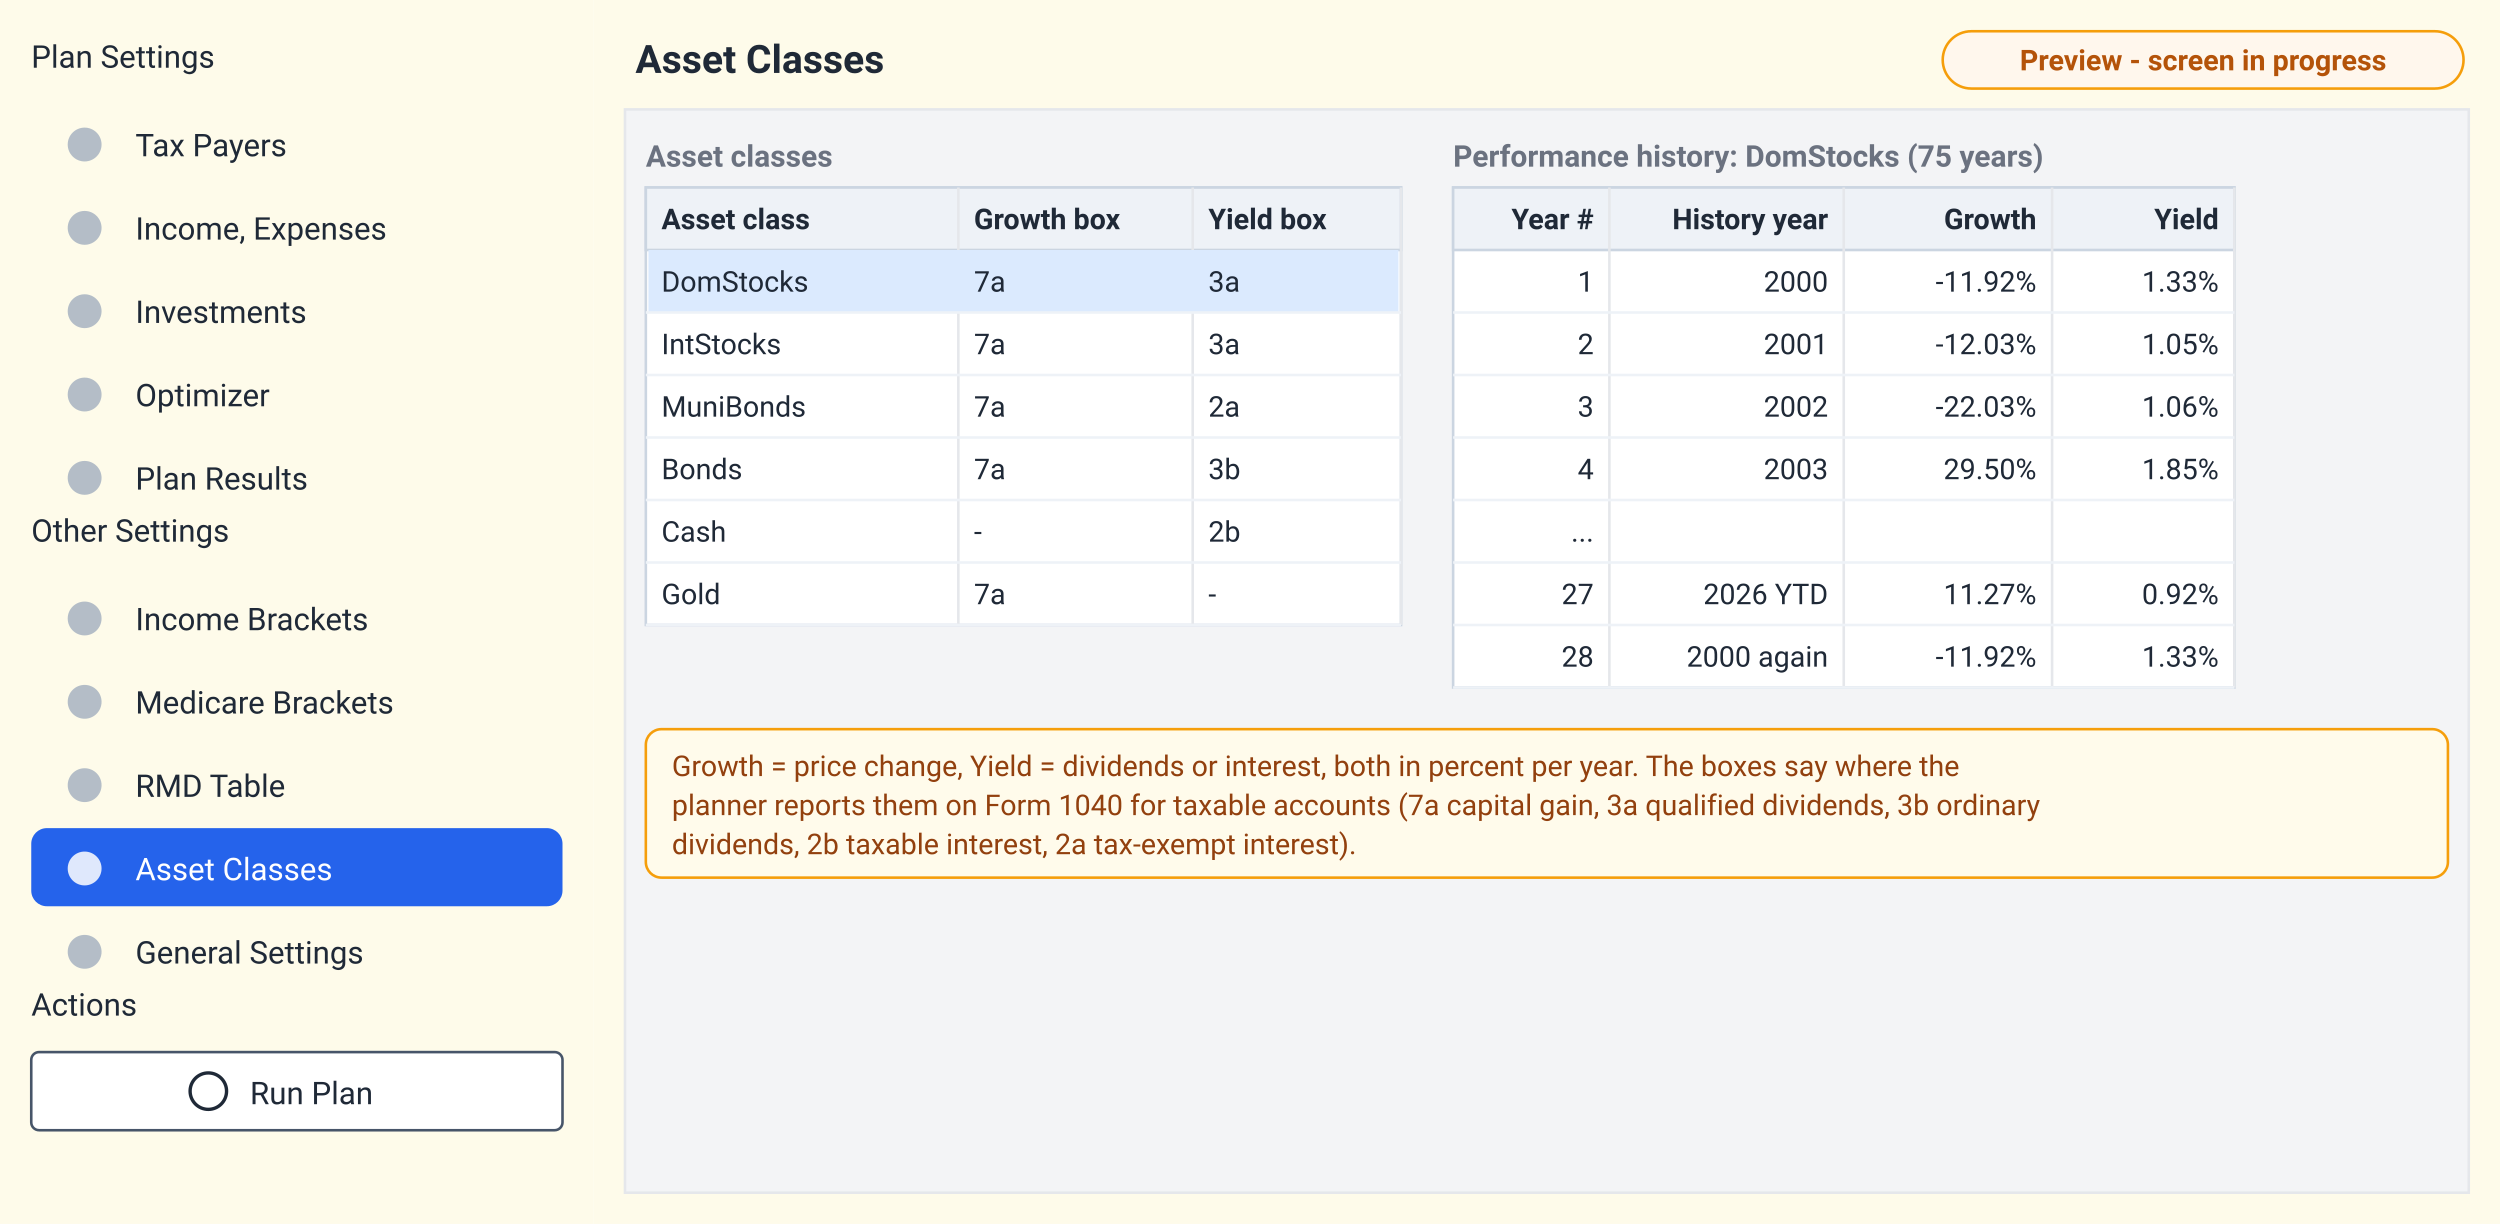
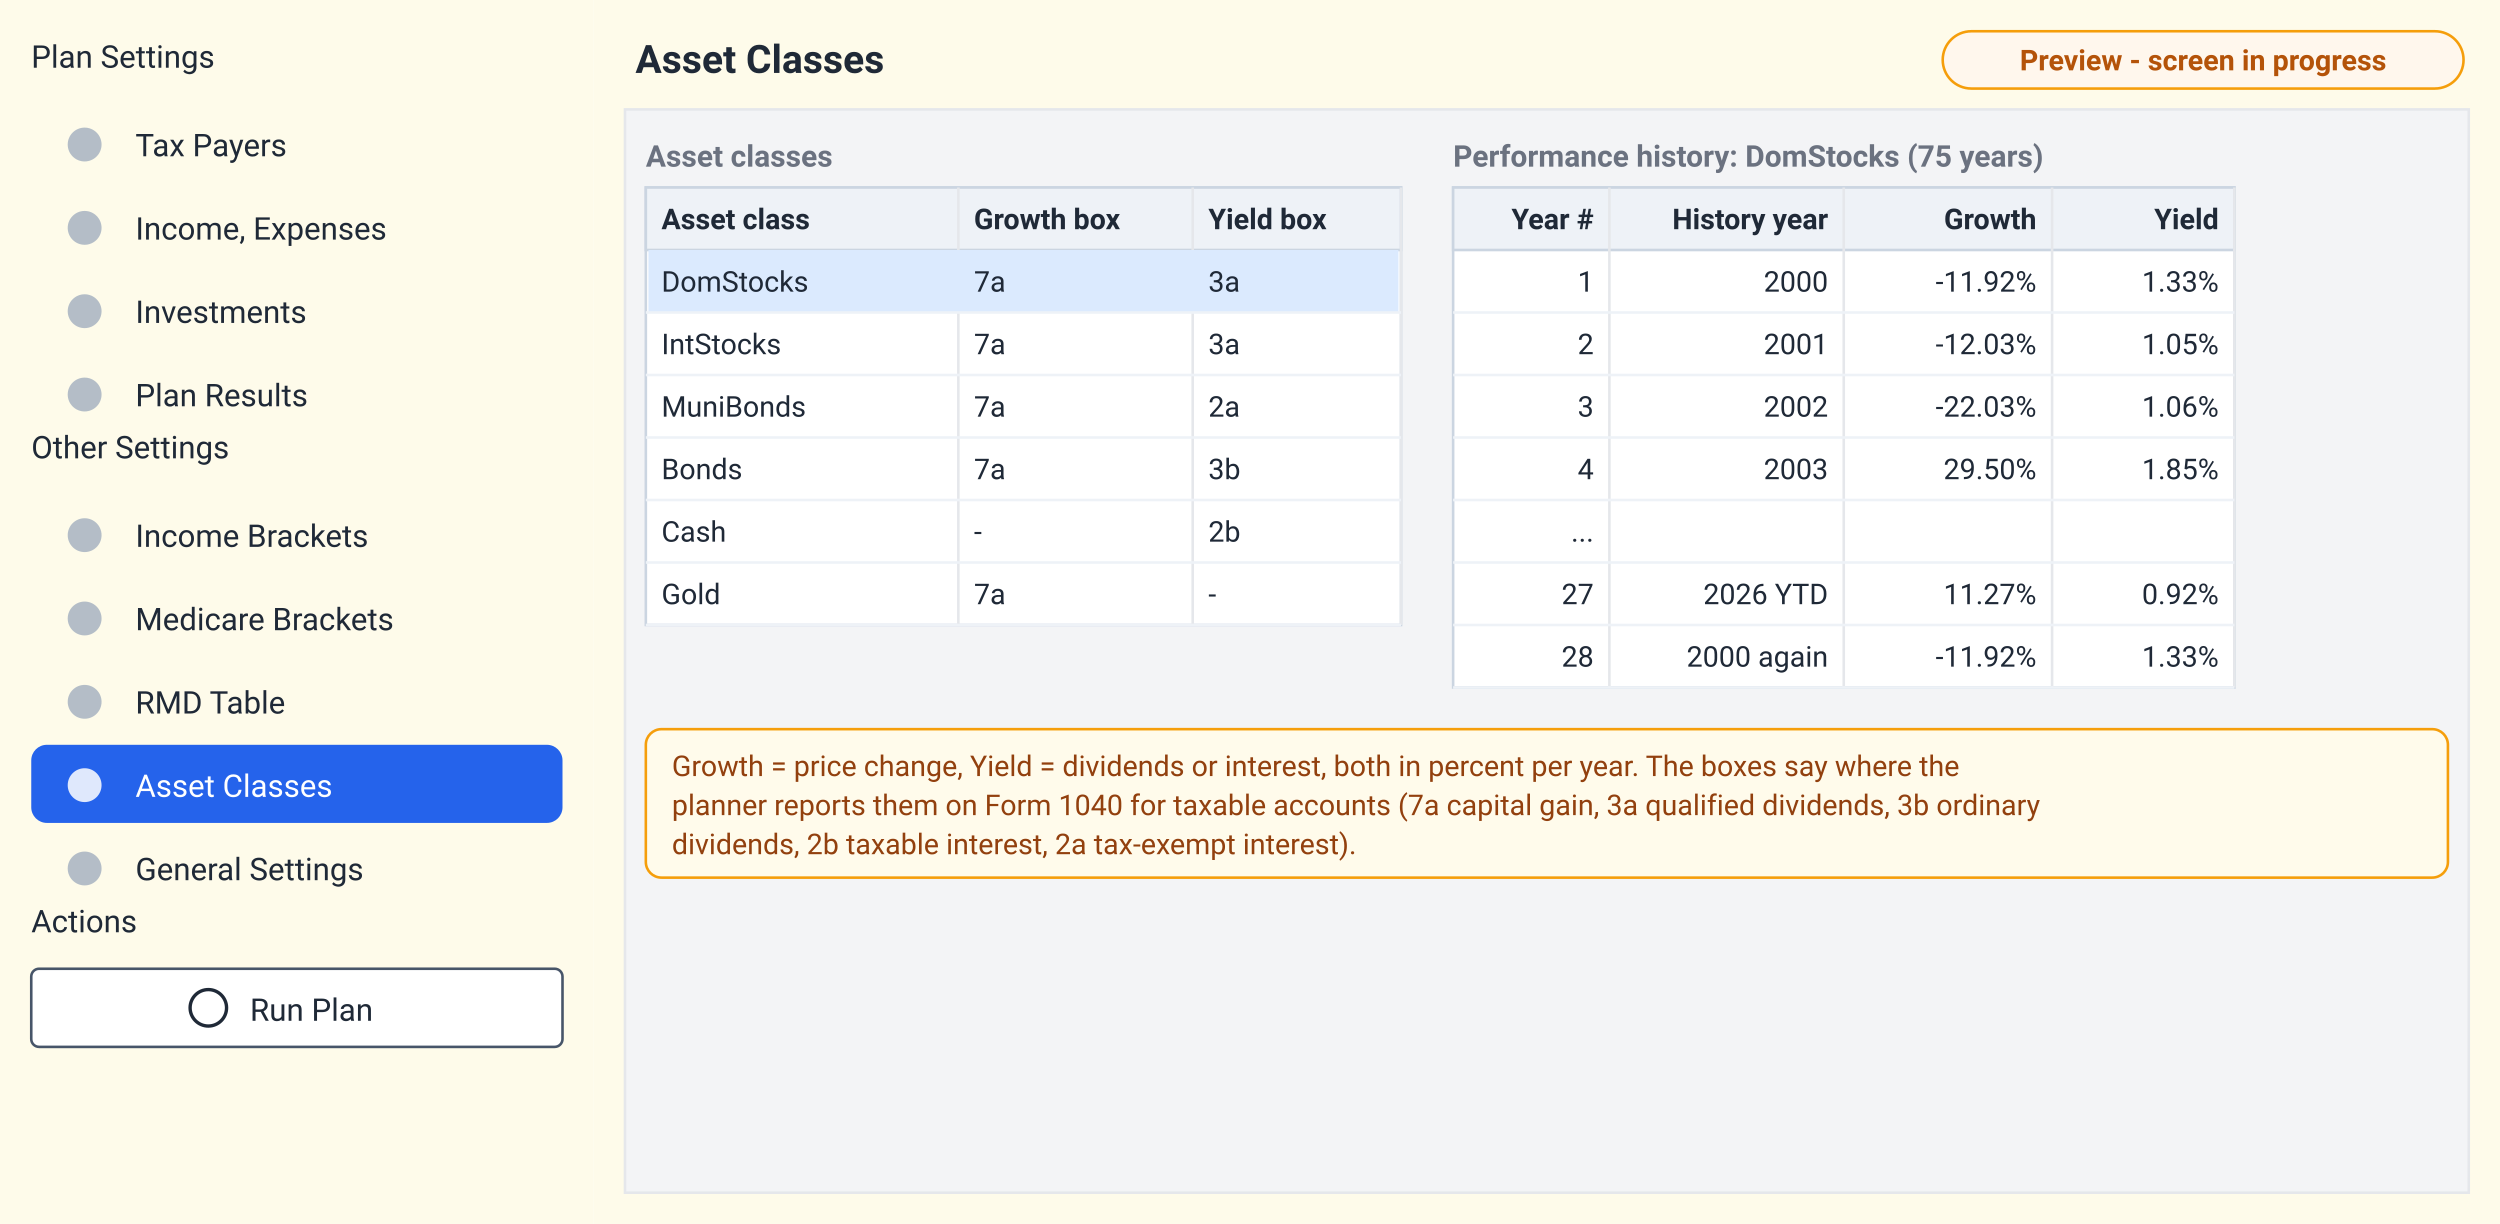
<svg xmlns="http://www.w3.org/2000/svg" viewBox="0 0 960 470" width="960" height="470" font-family="system-ui, -apple-system, 'Segoe UI', Roboto, Helvetica, Arial, sans-serif" font-size="12" role="img">
  <defs>
    <marker id="arrow" viewBox="0 0 10 10" refX="9" refY="5" markerWidth="7" markerHeight="7" orient="auto-start-reverse">
      <path d="M0,0 L10,5 L0,10 z" fill="#475569" />
    </marker>
  </defs>
  <rect width="960" height="470" fill="#ffffff" />
  <rect x="0" y="0" width="228" height="470" fill="#fefbea" />
  <text x="12" y="26" font-size="12" fill="#1f2937">Plan Settings</text>
  <rect x="26" y="49" width="13" height="13" fill="#94a3b8" rx="6.5" opacity="0.7" />
  <text x="52" y="60" font-size="12" fill="#1f2937">Tax Payers</text>
  <rect x="26" y="81" width="13" height="13" fill="#94a3b8" rx="6.5" opacity="0.7" />
  <text x="52" y="92" font-size="12" fill="#1f2937">Income, Expenses</text>
  <rect x="26" y="113" width="13" height="13" fill="#94a3b8" rx="6.5" opacity="0.7" />
  <text x="52" y="124" font-size="12" fill="#1f2937">Investments</text>
  <rect x="26" y="145" width="13" height="13" fill="#94a3b8" rx="6.5" opacity="0.7" />
-   <text x="52" y="156" font-size="12" fill="#1f2937">Optimizer</text>
-   <rect x="26" y="177" width="13" height="13" fill="#94a3b8" rx="6.5" opacity="0.7" />
-   <text x="52" y="188" font-size="12" fill="#1f2937">Plan Results</text>
-   <text x="12" y="208" font-size="12" fill="#1f2937">Other Settings</text>
+   <text x="52" y="156" font-size="12" fill="#1f2937">Plan Results</text>
+   <text x="12" y="176" font-size="12" fill="#1f2937">Other Settings</text>
+   <rect x="26" y="199" width="13" height="13" fill="#94a3b8" rx="6.5" opacity="0.7" />
+   <text x="52" y="210" font-size="12" fill="#1f2937">Income Brackets</text>
  <rect x="26" y="231" width="13" height="13" fill="#94a3b8" rx="6.5" opacity="0.7" />
-   <text x="52" y="242" font-size="12" fill="#1f2937">Income Brackets</text>
+   <text x="52" y="242" font-size="12" fill="#1f2937">Medicare Brackets</text>
  <rect x="26" y="263" width="13" height="13" fill="#94a3b8" rx="6.5" opacity="0.7" />
-   <text x="52" y="274" font-size="12" fill="#1f2937">Medicare Brackets</text>
-   <rect x="26" y="295" width="13" height="13" fill="#94a3b8" rx="6.5" opacity="0.7" />
-   <text x="52" y="306" font-size="12" fill="#1f2937">RMD Table</text>
-   <rect x="12" y="318" width="204" height="30" fill="#2563eb" rx="6" />
-   <rect x="26" y="327" width="13" height="13" fill="#ffffff" rx="6.5" opacity="0.85" />
-   <text x="52" y="338" font-size="12" fill="#ffffff">Asset Classes</text>
-   <rect x="26" y="359" width="13" height="13" fill="#94a3b8" rx="6.5" opacity="0.7" />
-   <text x="52" y="370" font-size="12" fill="#1f2937">General Settings</text>
-   <text x="12" y="390" font-size="12" fill="#1f2937">Actions</text>
-   <rect x="12" y="404" width="204" height="30" fill="#ffffff" stroke="#475569" stroke-width="1" rx="3" />
-   <circle cx="80" cy="419" r="7" fill="none" stroke="#1f2937" stroke-width="1.3" />
-   <text x="96" y="424" font-size="12" fill="#1f2937">Run Plan</text>
+   <text x="52" y="274" font-size="12" fill="#1f2937">RMD Table</text>
+   <rect x="12" y="286" width="204" height="30" fill="#2563eb" rx="6" />
+   <rect x="26" y="295" width="13" height="13" fill="#ffffff" rx="6.5" opacity="0.85" />
+   <text x="52" y="306" font-size="12" fill="#ffffff">Asset Classes</text>
+   <rect x="26" y="327" width="13" height="13" fill="#94a3b8" rx="6.5" opacity="0.7" />
+   <text x="52" y="338" font-size="12" fill="#1f2937">General Settings</text>
+   <text x="12" y="358" font-size="12" fill="#1f2937">Actions</text>
+   <rect x="12" y="372" width="204" height="30" fill="#ffffff" stroke="#475569" stroke-width="1" rx="3" />
+   <circle cx="80" cy="387" r="7" fill="none" stroke="#1f2937" stroke-width="1.3" />
+   <text x="96" y="392" font-size="12" fill="#1f2937">Run Plan</text>
  <rect x="228" y="0" width="732" height="470" fill="#fefbea" />
  <text x="244" y="28" font-size="15" font-weight="700" fill="#1f2937">Asset Classes</text>
  <rect x="240" y="42" width="708" height="416" fill="#f3f4f6" stroke="#e5e7eb" stroke-width="1" />
  <rect x="746" y="12" width="200" height="22" fill="#fff7ed" stroke="#f59e0b" stroke-width="1" rx="11" />
  <text x="846" y="27" text-anchor="middle" font-size="11" font-weight="600" fill="#b45309">Preview - screen in progress</text>
  <text x="248" y="64" font-size="11.5" font-weight="600" fill="#6b7280">Asset classes</text>
  <rect x="248" y="72" width="290" height="168" fill="#ffffff" stroke="#cbd5e1" stroke-width="1" />
  <rect x="248" y="72" width="290" height="24" fill="#eef2f7" stroke="#cbd5e1" stroke-width="1" />
  <text x="254" y="88" text-anchor="start" font-size="11" font-weight="600" fill="#1f2937">Asset class</text>
  <line x1="368" y1="72" x2="368" y2="240" stroke="#e5e7eb" stroke-width="1" />
  <text x="374" y="88" text-anchor="start" font-size="11" font-weight="600" fill="#1f2937">Growth box</text>
  <line x1="458" y1="72" x2="458" y2="240" stroke="#e5e7eb" stroke-width="1" />
  <text x="464" y="88" text-anchor="start" font-size="11" font-weight="600" fill="#1f2937">Yield box</text>
  <line x1="538" y1="72" x2="538" y2="240" stroke="#e5e7eb" stroke-width="1" />
  <rect x="249" y="96" width="288" height="24" fill="#dbeafe" />
  <line x1="248" y1="120" x2="538" y2="120" stroke="#eef2f7" stroke-width="1" />
  <text x="254" y="112" text-anchor="start" font-size="11" fill="#1f2937">DomStocks</text>
  <text x="374" y="112" text-anchor="start" font-size="11" fill="#1f2937">7a</text>
  <text x="464" y="112" text-anchor="start" font-size="11" fill="#1f2937">3a</text>
  <line x1="248" y1="144" x2="538" y2="144" stroke="#eef2f7" stroke-width="1" />
  <text x="254" y="136" text-anchor="start" font-size="11" fill="#1f2937">IntStocks</text>
  <text x="374" y="136" text-anchor="start" font-size="11" fill="#1f2937">7a</text>
  <text x="464" y="136" text-anchor="start" font-size="11" fill="#1f2937">3a</text>
  <line x1="248" y1="168" x2="538" y2="168" stroke="#eef2f7" stroke-width="1" />
  <text x="254" y="160" text-anchor="start" font-size="11" fill="#1f2937">MuniBonds</text>
  <text x="374" y="160" text-anchor="start" font-size="11" fill="#1f2937">7a</text>
  <text x="464" y="160" text-anchor="start" font-size="11" fill="#1f2937">2a</text>
  <line x1="248" y1="192" x2="538" y2="192" stroke="#eef2f7" stroke-width="1" />
  <text x="254" y="184" text-anchor="start" font-size="11" fill="#1f2937">Bonds</text>
  <text x="374" y="184" text-anchor="start" font-size="11" fill="#1f2937">7a</text>
  <text x="464" y="184" text-anchor="start" font-size="11" fill="#1f2937">3b</text>
  <line x1="248" y1="216" x2="538" y2="216" stroke="#eef2f7" stroke-width="1" />
  <text x="254" y="208" text-anchor="start" font-size="11" fill="#1f2937">Cash</text>
  <text x="374" y="208" text-anchor="start" font-size="11" fill="#1f2937">-</text>
  <text x="464" y="208" text-anchor="start" font-size="11" fill="#1f2937">2b</text>
  <line x1="248" y1="240" x2="538" y2="240" stroke="#eef2f7" stroke-width="1" />
  <text x="254" y="232" text-anchor="start" font-size="11" fill="#1f2937">Gold</text>
  <text x="374" y="232" text-anchor="start" font-size="11" fill="#1f2937">7a</text>
  <text x="464" y="232" text-anchor="start" font-size="11" fill="#1f2937">-</text>
  <text x="558" y="64" font-size="11.5" font-weight="600" fill="#6b7280">Performance history: DomStocks (75 years)</text>
  <rect x="558" y="72" width="300" height="192" fill="#ffffff" stroke="#cbd5e1" stroke-width="1" />
  <rect x="558" y="72" width="300" height="24" fill="#eef2f7" stroke="#cbd5e1" stroke-width="1" />
  <text x="612" y="88" text-anchor="end" font-size="11" font-weight="600" fill="#1f2937">Year #</text>
  <line x1="618" y1="72" x2="618" y2="264" stroke="#e5e7eb" stroke-width="1" />
  <text x="702" y="88" text-anchor="end" font-size="11" font-weight="600" fill="#1f2937">History year</text>
  <line x1="708" y1="72" x2="708" y2="264" stroke="#e5e7eb" stroke-width="1" />
  <text x="782" y="88" text-anchor="end" font-size="11" font-weight="600" fill="#1f2937">Growth</text>
  <line x1="788" y1="72" x2="788" y2="264" stroke="#e5e7eb" stroke-width="1" />
  <text x="852" y="88" text-anchor="end" font-size="11" font-weight="600" fill="#1f2937">Yield</text>
  <line x1="858" y1="72" x2="858" y2="264" stroke="#e5e7eb" stroke-width="1" />
  <line x1="558" y1="120" x2="858" y2="120" stroke="#eef2f7" stroke-width="1" />
  <text x="612" y="112" text-anchor="end" font-size="11" fill="#1f2937">1</text>
  <text x="702" y="112" text-anchor="end" font-size="11" fill="#1f2937">2000</text>
  <text x="782" y="112" text-anchor="end" font-size="11" fill="#1f2937">-11.92%</text>
  <text x="852" y="112" text-anchor="end" font-size="11" fill="#1f2937">1.33%</text>
  <line x1="558" y1="144" x2="858" y2="144" stroke="#eef2f7" stroke-width="1" />
  <text x="612" y="136" text-anchor="end" font-size="11" fill="#1f2937">2</text>
  <text x="702" y="136" text-anchor="end" font-size="11" fill="#1f2937">2001</text>
  <text x="782" y="136" text-anchor="end" font-size="11" fill="#1f2937">-12.03%</text>
  <text x="852" y="136" text-anchor="end" font-size="11" fill="#1f2937">1.05%</text>
  <line x1="558" y1="168" x2="858" y2="168" stroke="#eef2f7" stroke-width="1" />
  <text x="612" y="160" text-anchor="end" font-size="11" fill="#1f2937">3</text>
  <text x="702" y="160" text-anchor="end" font-size="11" fill="#1f2937">2002</text>
  <text x="782" y="160" text-anchor="end" font-size="11" fill="#1f2937">-22.03%</text>
  <text x="852" y="160" text-anchor="end" font-size="11" fill="#1f2937">1.06%</text>
  <line x1="558" y1="192" x2="858" y2="192" stroke="#eef2f7" stroke-width="1" />
  <text x="612" y="184" text-anchor="end" font-size="11" fill="#1f2937">4</text>
  <text x="702" y="184" text-anchor="end" font-size="11" fill="#1f2937">2003</text>
  <text x="782" y="184" text-anchor="end" font-size="11" fill="#1f2937">29.50%</text>
  <text x="852" y="184" text-anchor="end" font-size="11" fill="#1f2937">1.85%</text>
  <line x1="558" y1="216" x2="858" y2="216" stroke="#eef2f7" stroke-width="1" />
  <text x="612" y="208" text-anchor="end" font-size="11" fill="#1f2937">...</text>
  <text x="702" y="208" text-anchor="end" font-size="11" fill="#1f2937" />
  <text x="782" y="208" text-anchor="end" font-size="11" fill="#1f2937" />
  <text x="852" y="208" text-anchor="end" font-size="11" fill="#1f2937" />
  <line x1="558" y1="240" x2="858" y2="240" stroke="#eef2f7" stroke-width="1" />
  <text x="612" y="232" text-anchor="end" font-size="11" fill="#1f2937">27</text>
  <text x="702" y="232" text-anchor="end" font-size="11" fill="#1f2937">2026 YTD</text>
  <text x="782" y="232" text-anchor="end" font-size="11" fill="#1f2937">11.27%</text>
  <text x="852" y="232" text-anchor="end" font-size="11" fill="#1f2937">0.92%</text>
  <line x1="558" y1="264" x2="858" y2="264" stroke="#eef2f7" stroke-width="1" />
  <text x="612" y="256" text-anchor="end" font-size="11" fill="#1f2937">28</text>
  <text x="702" y="256" text-anchor="end" font-size="11" fill="#1f2937">2000 again</text>
  <text x="782" y="256" text-anchor="end" font-size="11" fill="#1f2937">-11.92%</text>
  <text x="852" y="256" text-anchor="end" font-size="11" fill="#1f2937">1.33%</text>
  <rect x="248" y="280" width="692" height="57" fill="#fffbeb" stroke="#f59e0b" stroke-width="1" rx="6" />
  <text x="258" y="298" font-size="11" fill="#92400e">Growth = price change, Yield = dividends or interest, both in percent per year. The boxes say where the</text>
  <text x="258" y="313" font-size="11" fill="#92400e">planner reports them on Form 1040 for taxable accounts (7a capital gain, 3a qualified dividends, 3b ordinary</text>
  <text x="258" y="328" font-size="11" fill="#92400e">dividends, 2b taxable interest, 2a tax-exempt interest).</text>
</svg>
